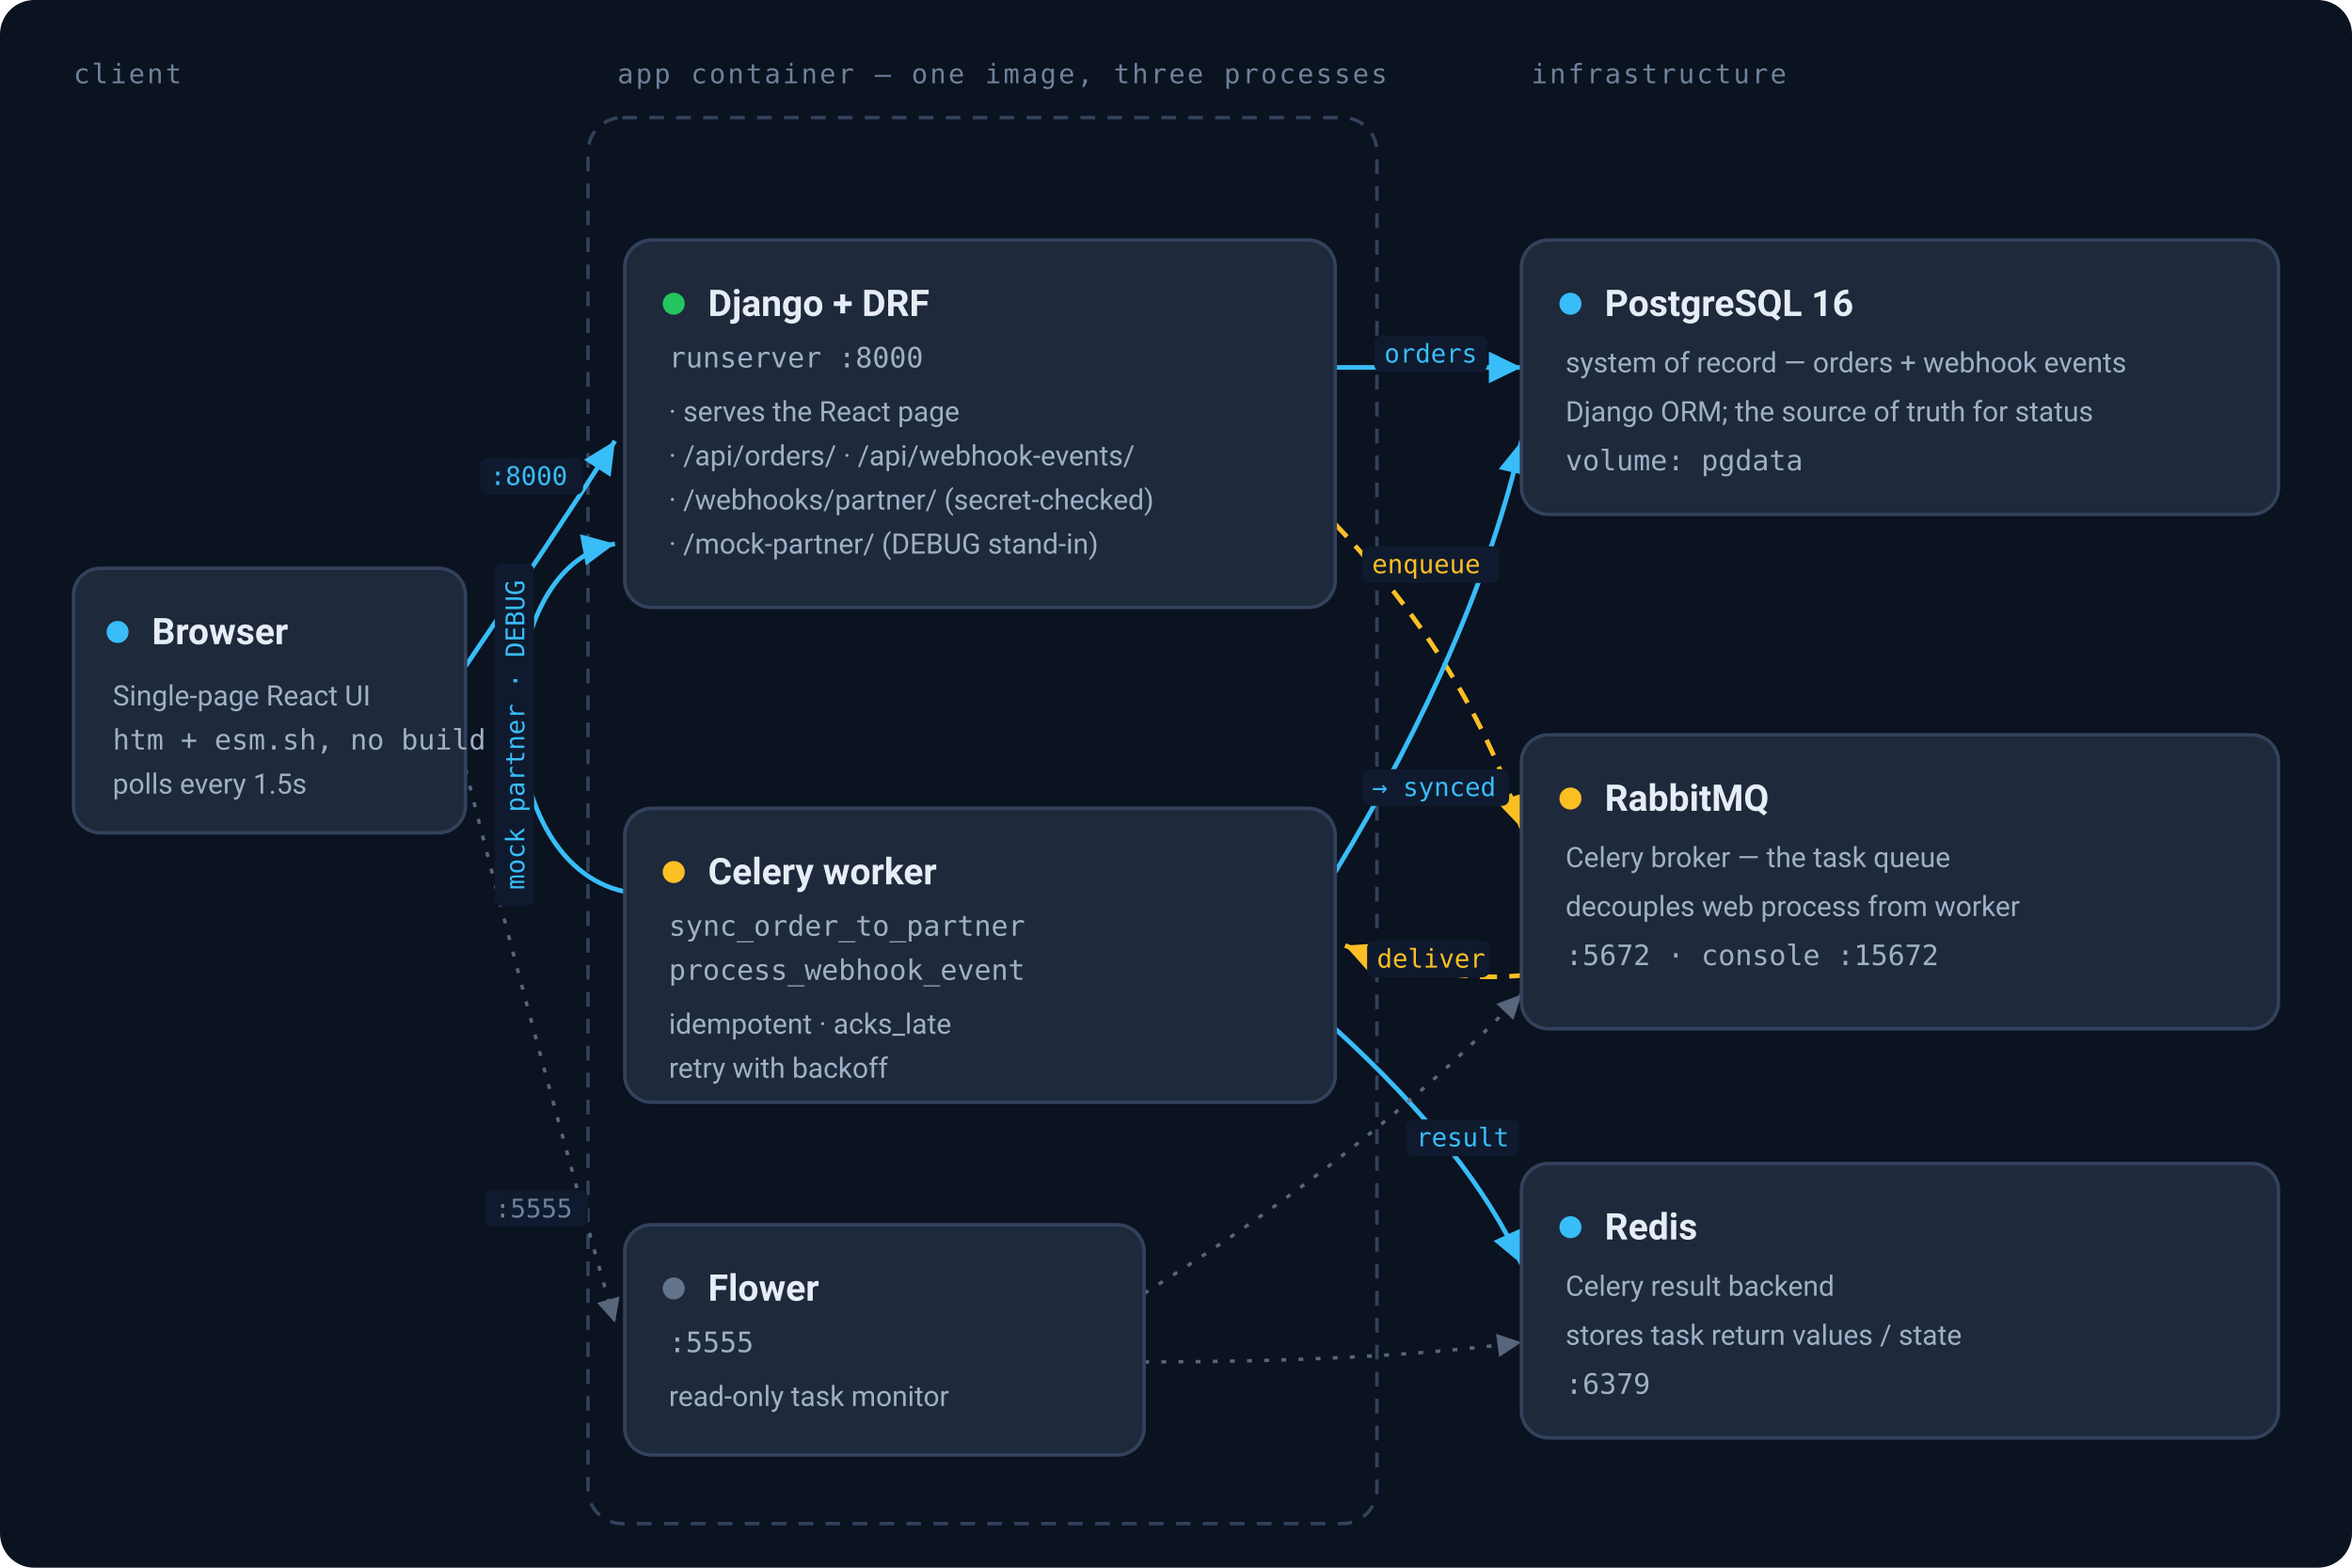
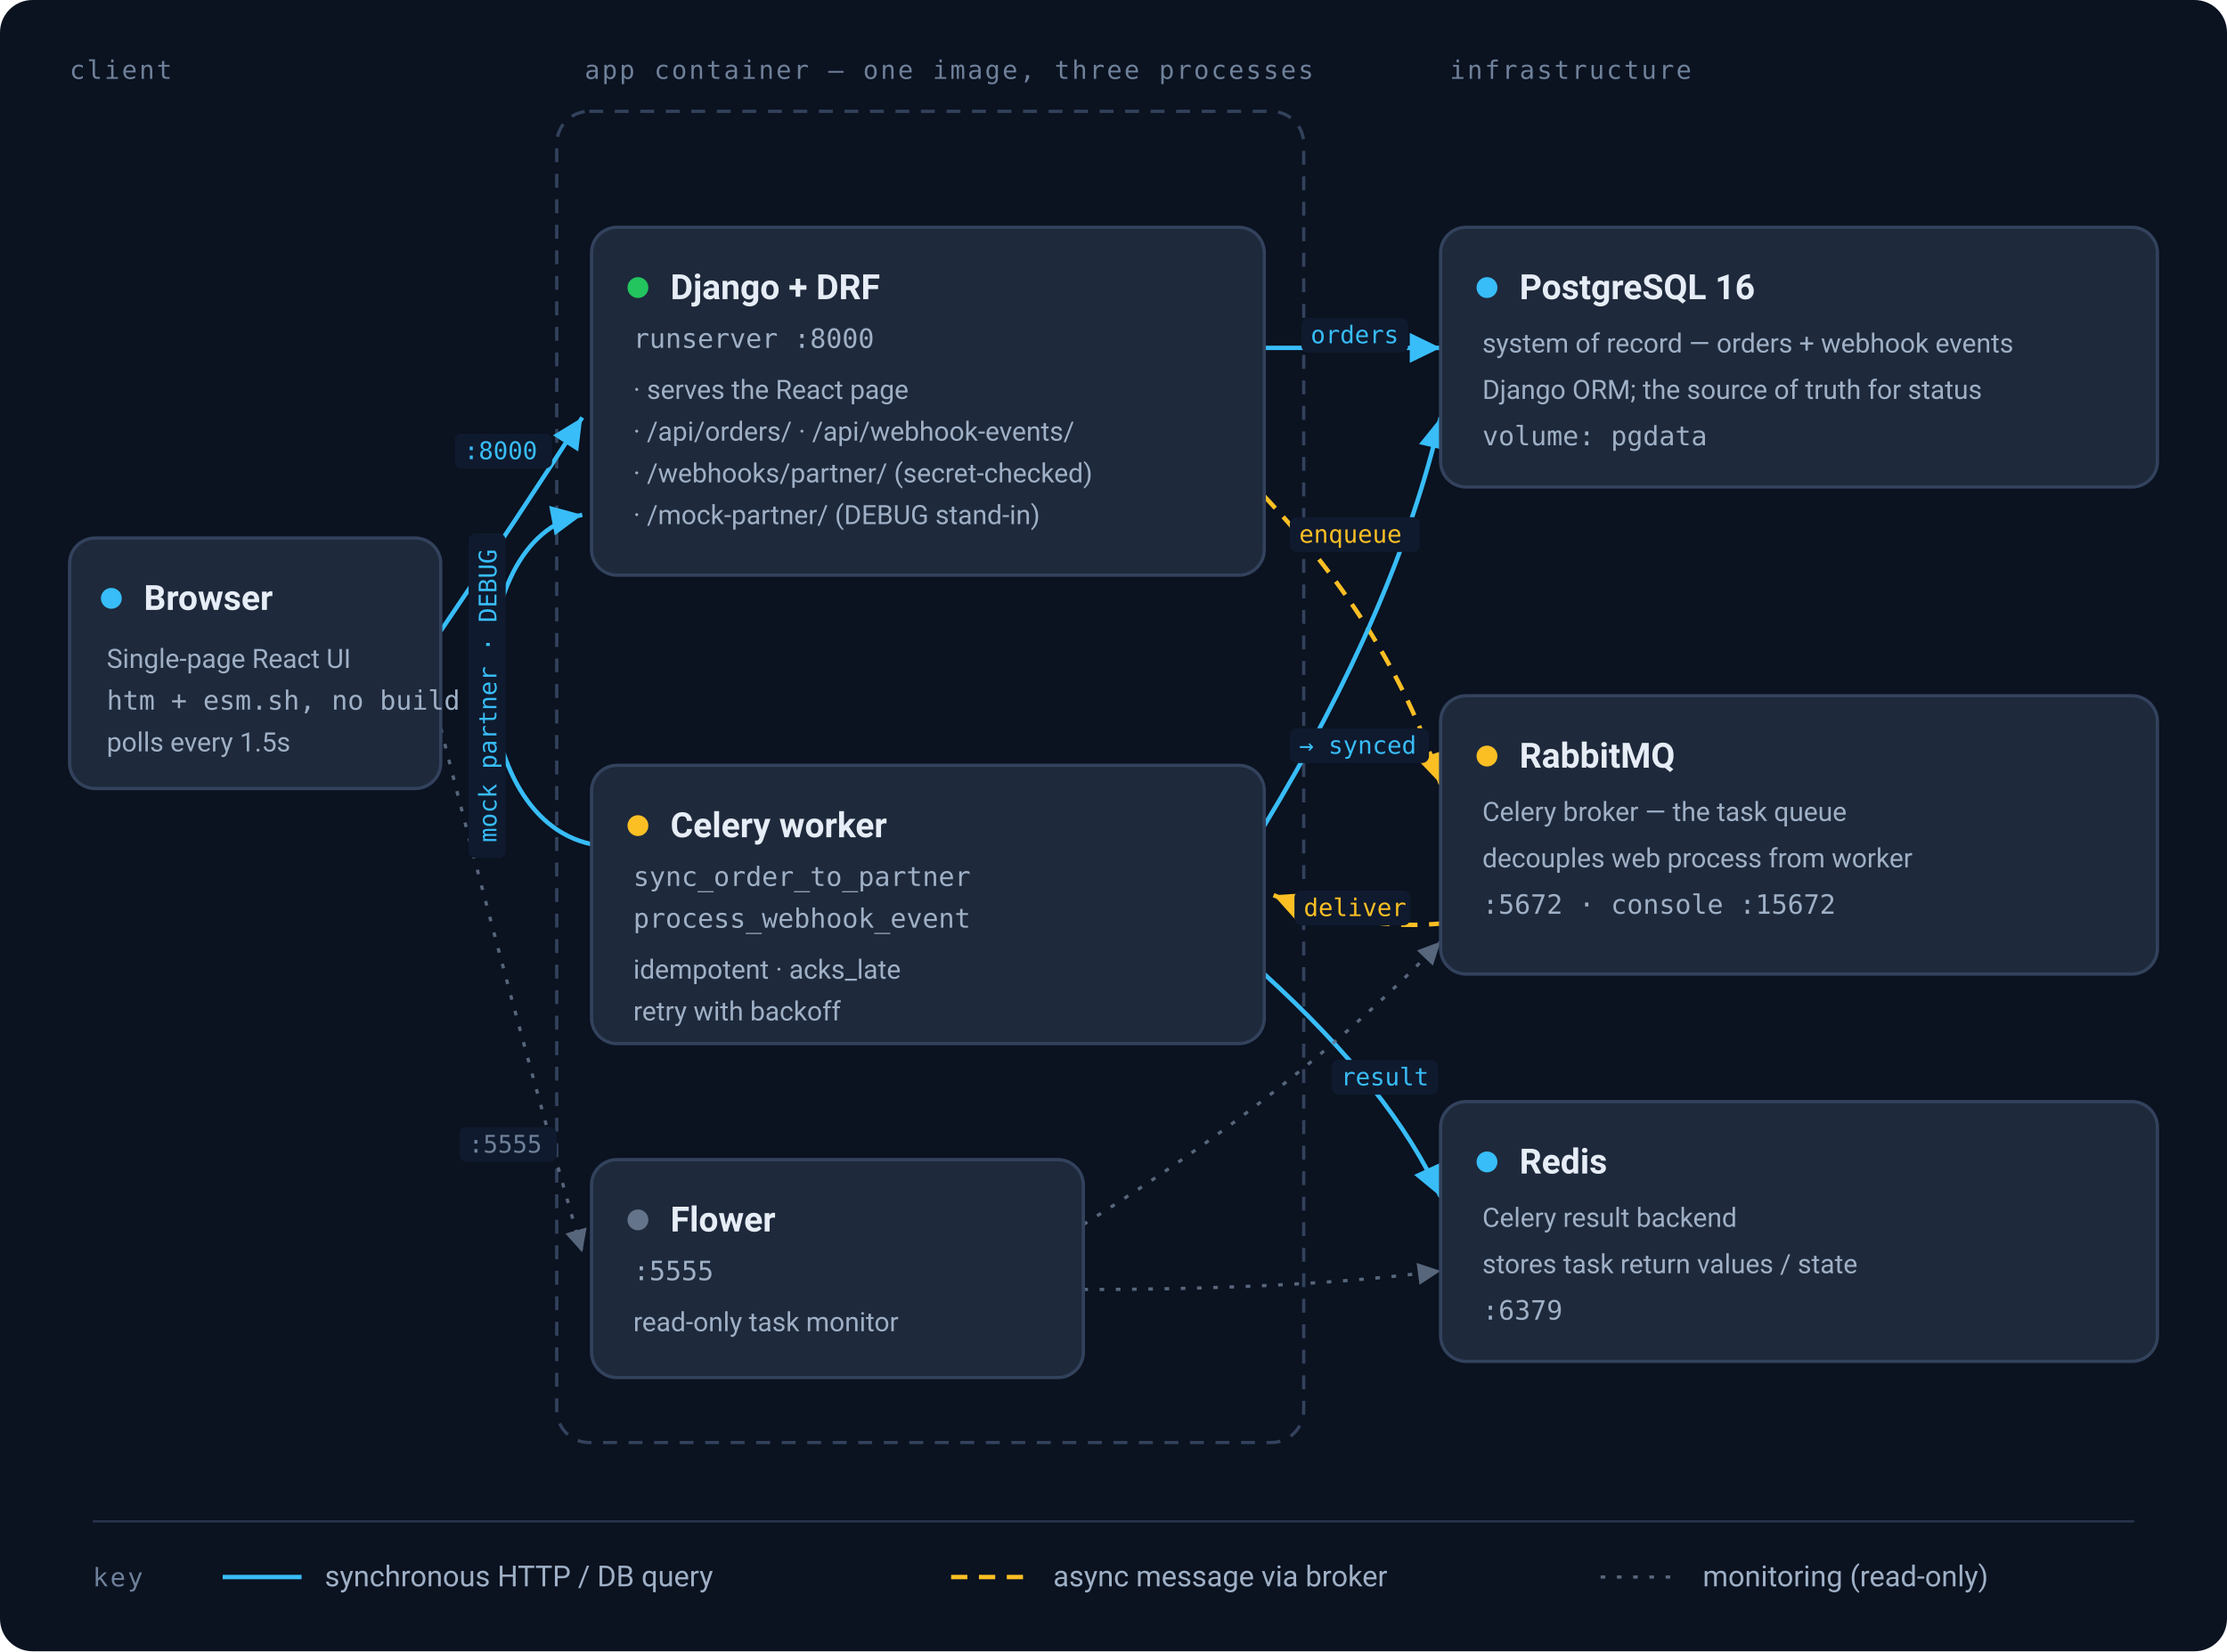
- <svg xmlns="http://www.w3.org/2000/svg" viewBox="0 0 960 640" width="960" height="640" role="img" aria-labelledby="ttl desc">
+ <svg xmlns="http://www.w3.org/2000/svg" viewBox="0 0 960 712" width="960" height="712" role="img" aria-labelledby="ttl desc">
  <style>
    .bg { fill:#0b1220; }
    text { font-family:system-ui,-apple-system,Segoe UI,Roboto,sans-serif; }
    .lane-box { fill:none; stroke:#33425c; stroke-width:1.4; stroke-dasharray:6 5; }
    .lane-label { fill:#6f819a; font-family:ui-monospace,Menlo,Consolas,monospace;
                  font-size:11px; letter-spacing:.08em; text-transform:uppercase; }
    .node { fill:#1e293b; stroke:#33425c; stroke-width:1.4; }
    .n-title { fill:#e6edf6; font-weight:600; font-size:15px; }
    .n-sub { fill:#9fb0c6; font-size:11.5px; }
    .n-sub.mono { font-family:ui-monospace,Menlo,Consolas,monospace; }
    .edge { fill:none; stroke-width:1.9; }
    .edge-sync  { stroke:#38bdf8; }
    .edge-async { stroke:#fbbf24; stroke-dasharray:7 5; }
    .edge-mon   { stroke:#64748b; stroke-width:1.4; stroke-dasharray:2 5; opacity:.85; }
    .elabel { font-family:ui-monospace,Menlo,Consolas,monospace; font-size:10.5px; }
    .elabel.sync  { fill:#38bdf8; }
    .elabel.async { fill:#fbbf24; }
    .elabel.mon   { fill:#6f819a; }
    .lbl-bg { fill:#0f1a2e; }
+     .leg { fill:#9fb0c6; font-size:12.5px; }
    #ah-sync path  { fill:#38bdf8; }
    #ah-async path { fill:#fbbf24; }
    #ah-mon path   { fill:#64748b; }
  </style>
  <defs>
    <marker id="ah-sync" markerWidth="9" markerHeight="9" refX="7" refY="3.4" orient="auto">
      <path d="M0,0 L7,3.4 L0,6.8 Z" />
    </marker>
    <marker id="ah-async" markerWidth="9" markerHeight="9" refX="7" refY="3.4" orient="auto">
      <path d="M0,0 L7,3.4 L0,6.8 Z" />
    </marker>
    <marker id="ah-mon" markerWidth="9" markerHeight="9" refX="7" refY="3.4" orient="auto">
      <path d="M0,0 L7,3.4 L0,6.8 Z" />
    </marker>
  </defs>
-   <rect class="bg" x="0" y="0" width="960" height="640" rx="14" />
+   <rect class="bg" x="0" y="0" width="960" height="712" rx="14" />
  <text class="lane-label" x="30" y="34">client</text>
  <text class="lane-label" x="252" y="34">app container — one image, three processes</text>
  <text class="lane-label" x="625" y="34">infrastructure</text>
  <rect class="lane-box" x="240" y="48" width="322" height="574" rx="14" />
  <path class="edge edge-sync" d="M190,272 Q224,222 251,180" marker-end="url(#ah-sync)" />
  <path class="edge edge-mon" d="M190,314 Q220,432 251,540" marker-end="url(#ah-mon)" />
  <path class="edge edge-sync" d="M545,150 L621,150" marker-end="url(#ah-sync)" />
  <path class="edge edge-async" d="M545,214 Q600,272 621,338" marker-end="url(#ah-async)" />
  <path class="edge edge-async" d="M623,398 Q588,402 549,386" marker-end="url(#ah-async)" />
  <path class="edge edge-sync" d="M545,356 Q602,262 621,180" marker-end="url(#ah-sync)" />
  <path class="edge edge-sync" d="M545,420 Q600,470 621,516" marker-end="url(#ah-sync)" />
  <path class="edge edge-sync" d="M255,364 C198,352 198,232 251,222" marker-end="url(#ah-sync)" />
  <path class="edge edge-mon" d="M467,528 Q560,470 621,406" marker-end="url(#ah-mon)" />
  <path class="edge edge-mon" d="M467,556 Q560,556 621,548" marker-end="url(#ah-mon)" />
  <rect class="node" x="30" y="232" width="160" height="108" rx="11" />
  <circle cx="48" cy="258" r="4.5" fill="#38bdf8" />
  <text class="n-title" x="62" y="263">Browser</text>
  <text class="n-sub" x="46" y="288">Single-page React UI</text>
  <text class="n-sub mono" x="46" y="306">htm + esm.sh, no build</text>
  <text class="n-sub" x="46" y="324">polls every 1.5s</text>
  <rect class="node" x="255" y="98" width="290" height="150" rx="11" />
  <circle cx="275" cy="124" r="4.5" fill="#22c55e" />
  <text class="n-title" x="289" y="129">Django + DRF</text>
  <text class="n-sub mono" x="273" y="150">runserver :8000</text>
  <text class="n-sub" x="273" y="172">· serves the React page</text>
  <text class="n-sub" x="273" y="190">· /api/orders/ · /api/webhook-events/</text>
  <text class="n-sub" x="273" y="208">· /webhooks/partner/  (secret-checked)</text>
  <text class="n-sub" x="273" y="226">· /mock-partner/  (DEBUG stand-in)</text>
  <rect class="node" x="255" y="330" width="290" height="120" rx="11" />
  <circle cx="275" cy="356" r="4.5" fill="#fbbf24" />
  <text class="n-title" x="289" y="361">Celery worker</text>
  <text class="n-sub mono" x="273" y="382">sync_order_to_partner</text>
  <text class="n-sub mono" x="273" y="400">process_webhook_event</text>
  <text class="n-sub" x="273" y="422">idempotent · acks_late</text>
  <text class="n-sub" x="273" y="440">retry with backoff</text>
  <rect class="node" x="255" y="500" width="212" height="94" rx="11" />
  <circle cx="275" cy="526" r="4.5" fill="#64748b" />
  <text class="n-title" x="289" y="531">Flower</text>
  <text class="n-sub mono" x="273" y="552">:5555</text>
  <text class="n-sub" x="273" y="574">read-only task monitor</text>
  <rect class="node" x="621" y="98" width="309" height="112" rx="11" />
  <circle cx="641" cy="124" r="4.5" fill="#38bdf8" />
  <text class="n-title" x="655" y="129">PostgreSQL 16</text>
  <text class="n-sub" x="639" y="152">system of record — orders + webhook events</text>
  <text class="n-sub" x="639" y="172">Django ORM; the source of truth for status</text>
  <text class="n-sub mono" x="639" y="192">volume: pgdata</text>
  <rect class="node" x="621" y="300" width="309" height="120" rx="11" />
  <circle cx="641" cy="326" r="4.5" fill="#fbbf24" />
  <text class="n-title" x="655" y="331">RabbitMQ</text>
  <text class="n-sub" x="639" y="354">Celery broker — the task queue</text>
  <text class="n-sub" x="639" y="374">decouples web process from worker</text>
  <text class="n-sub mono" x="639" y="394">:5672  ·  console :15672</text>
  <rect class="node" x="621" y="475" width="309" height="112" rx="11" />
  <circle cx="641" cy="501" r="4.5" fill="#38bdf8" />
  <text class="n-title" x="655" y="506">Redis</text>
  <text class="n-sub" x="639" y="529">Celery result backend</text>
  <text class="n-sub" x="639" y="549">stores task return values / state</text>
  <text class="n-sub mono" x="639" y="569">:6379</text>
  <g>
    <rect class="lbl-bg" x="561" y="137" width="46" height="15" rx="3" />
    <text class="elabel sync" x="565" y="148">orders</text>
  </g>
  <g>
    <rect class="lbl-bg" x="556" y="223" width="56" height="15" rx="3" />
    <text class="elabel async" x="560" y="234">enqueue</text>
  </g>
  <g>
    <rect class="lbl-bg" x="556" y="314" width="60" height="15" rx="3" />
    <text class="elabel sync" x="560" y="325">→ synced</text>
  </g>
  <g>
    <rect class="lbl-bg" x="558" y="384" width="50" height="15" rx="3" />
    <text class="elabel async" x="562" y="395">deliver</text>
  </g>
  <g>
    <rect class="lbl-bg" x="574" y="457" width="46" height="15" rx="3" />
    <text class="elabel sync" x="578" y="468">result</text>
  </g>
  <g>
    <rect class="lbl-bg" x="196" y="187" width="42" height="15" rx="3" />
    <text class="elabel sync" x="200" y="198">:8000</text>
  </g>
  <g>
    <rect class="lbl-bg" x="198" y="486" width="42" height="15" rx="3" />
    <text class="elabel mon" x="202" y="497">:5555</text>
  </g>
  <g transform="rotate(-90 210 300)">
    <rect class="lbl-bg" x="140" y="292" width="140" height="16" rx="3" />
    <text class="elabel sync" x="210" y="304" text-anchor="middle">mock partner · DEBUG</text>
  </g>
+   <line x1="40" y1="656" x2="920" y2="656" stroke="#26344b" stroke-width="1" />
+   <text class="lane-label" x="40" y="684">key</text>
+   <line class="edge edge-sync" x1="96" y1="680" x2="130" y2="680" />
+   <text class="leg" x="140" y="684">synchronous HTTP / DB query</text>
+   <line class="edge edge-async" x1="410" y1="680" x2="444" y2="680" />
+   <text class="leg" x="454" y="684">async message via broker</text>
+   <line class="edge edge-mon" x1="690" y1="680" x2="724" y2="680" />
+   <text class="leg" x="734" y="684">monitoring (read-only)</text>
</svg>
